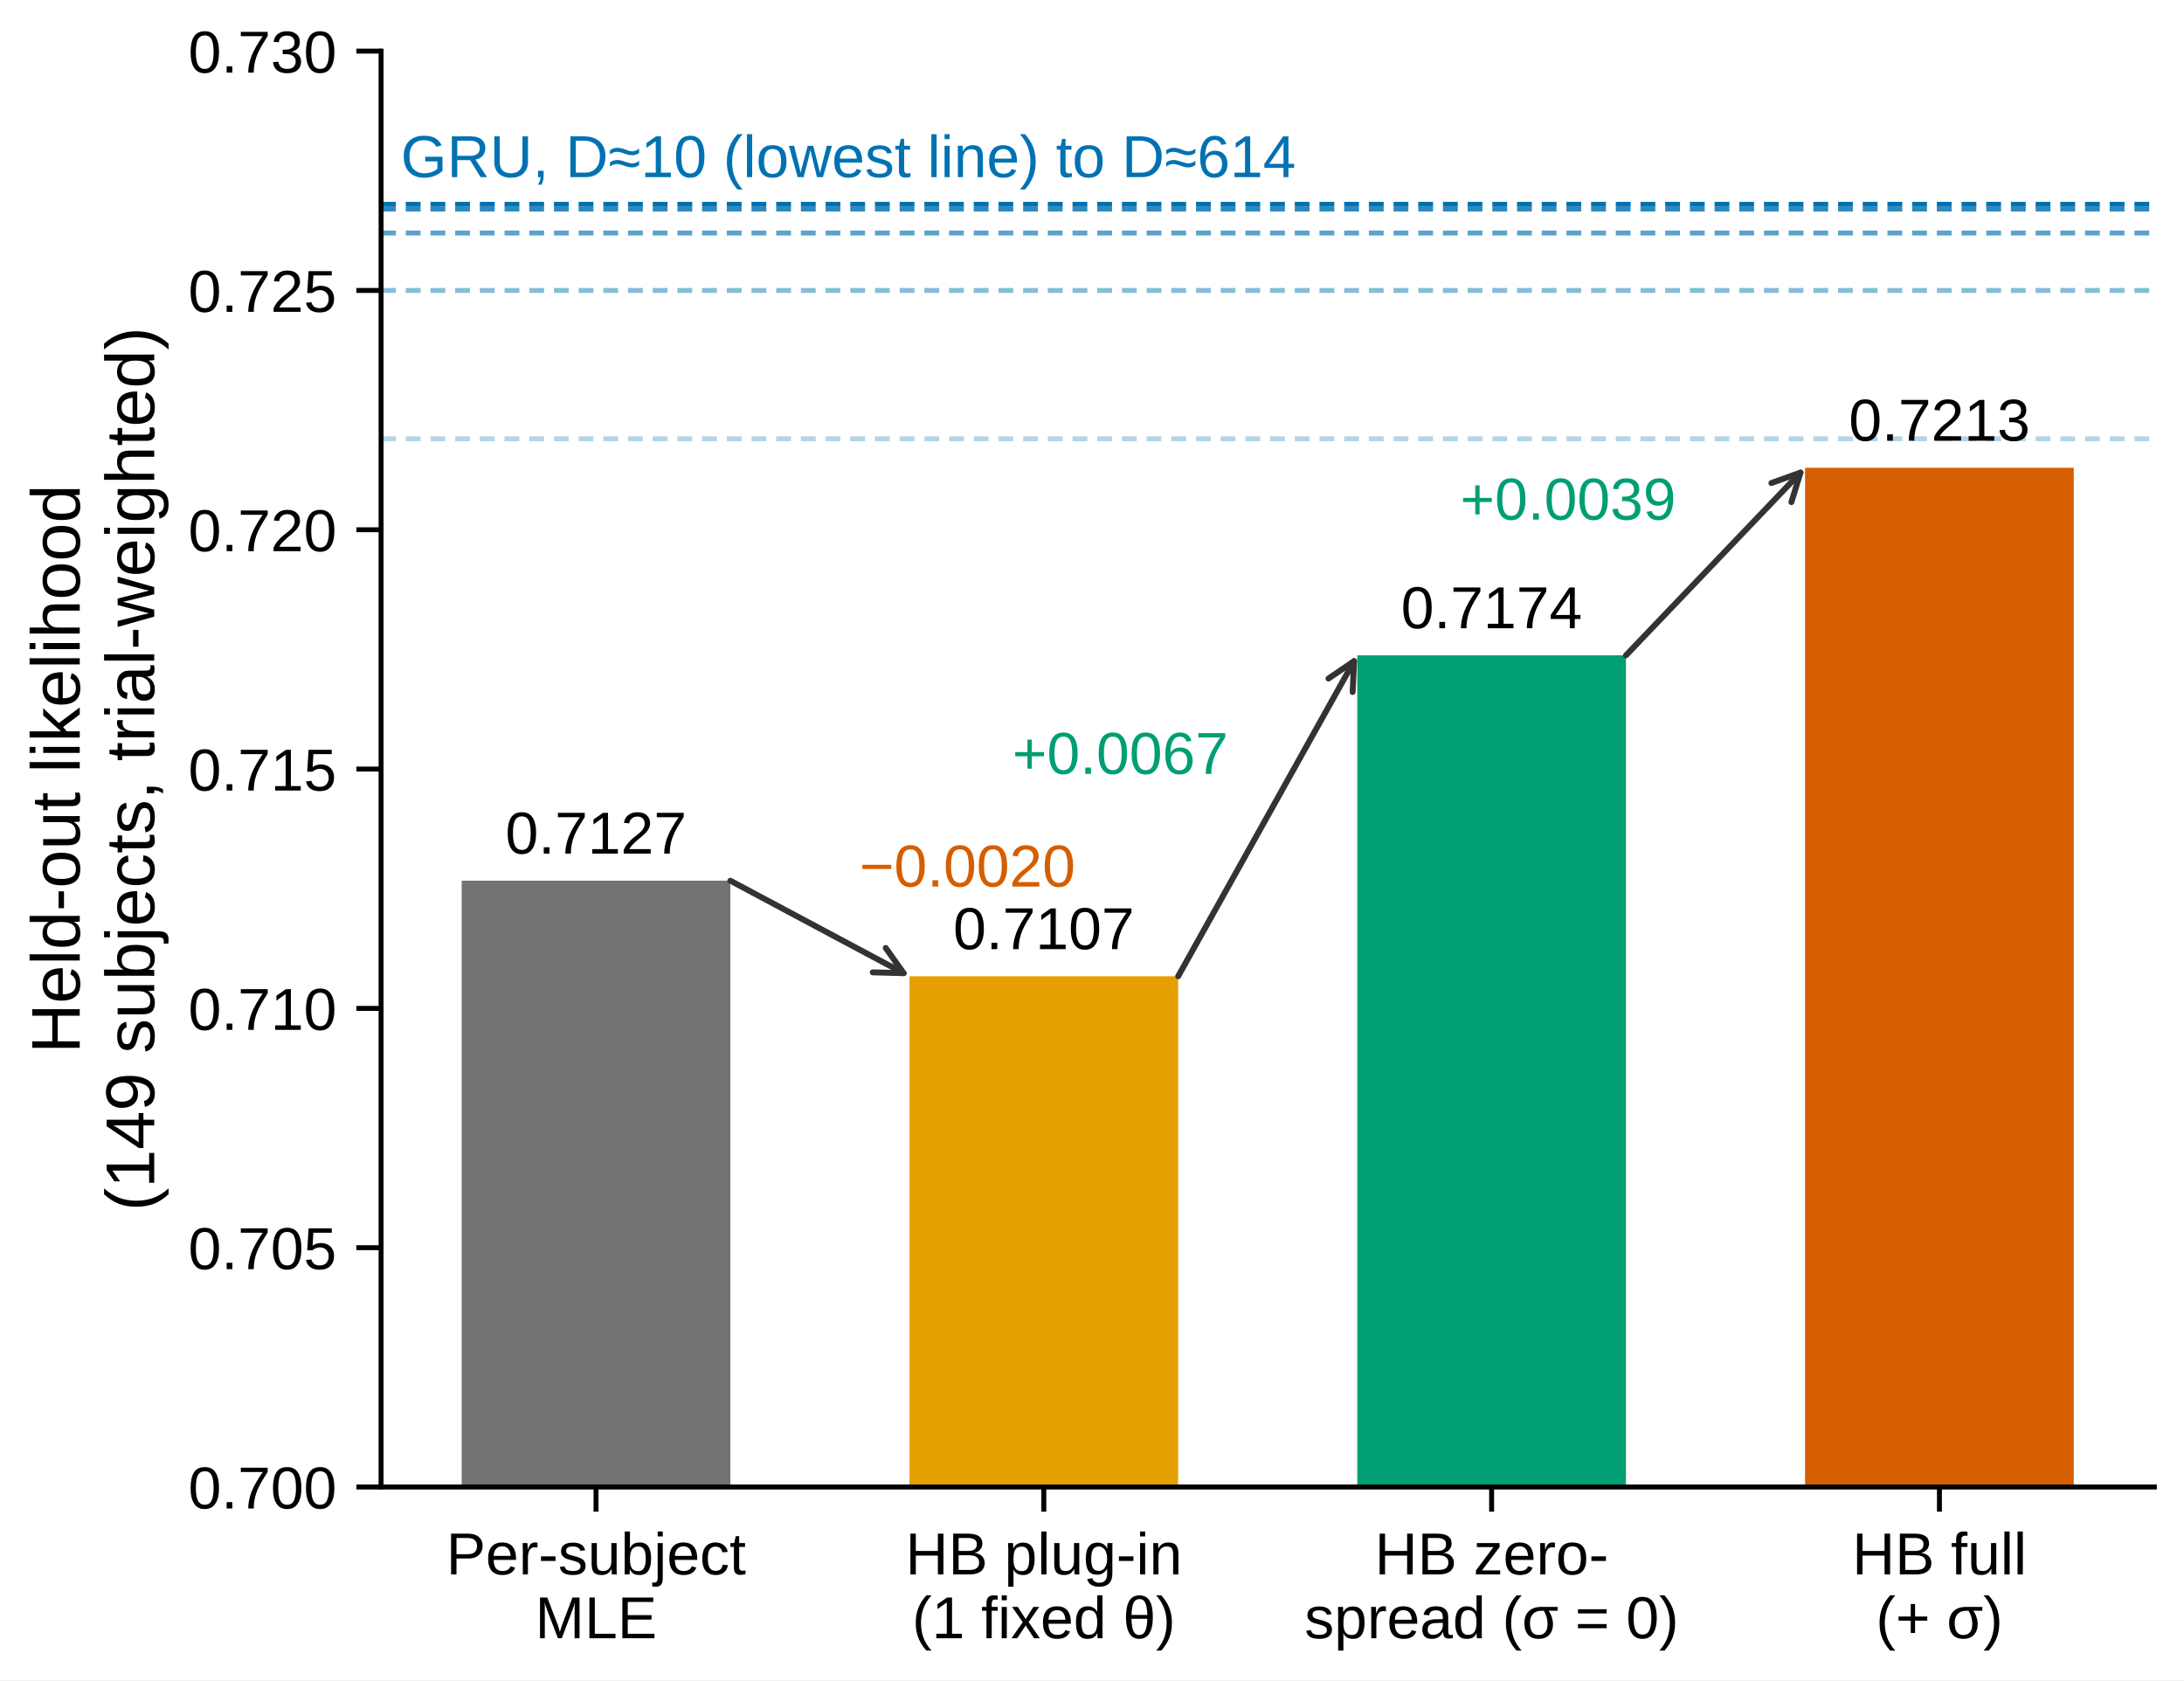
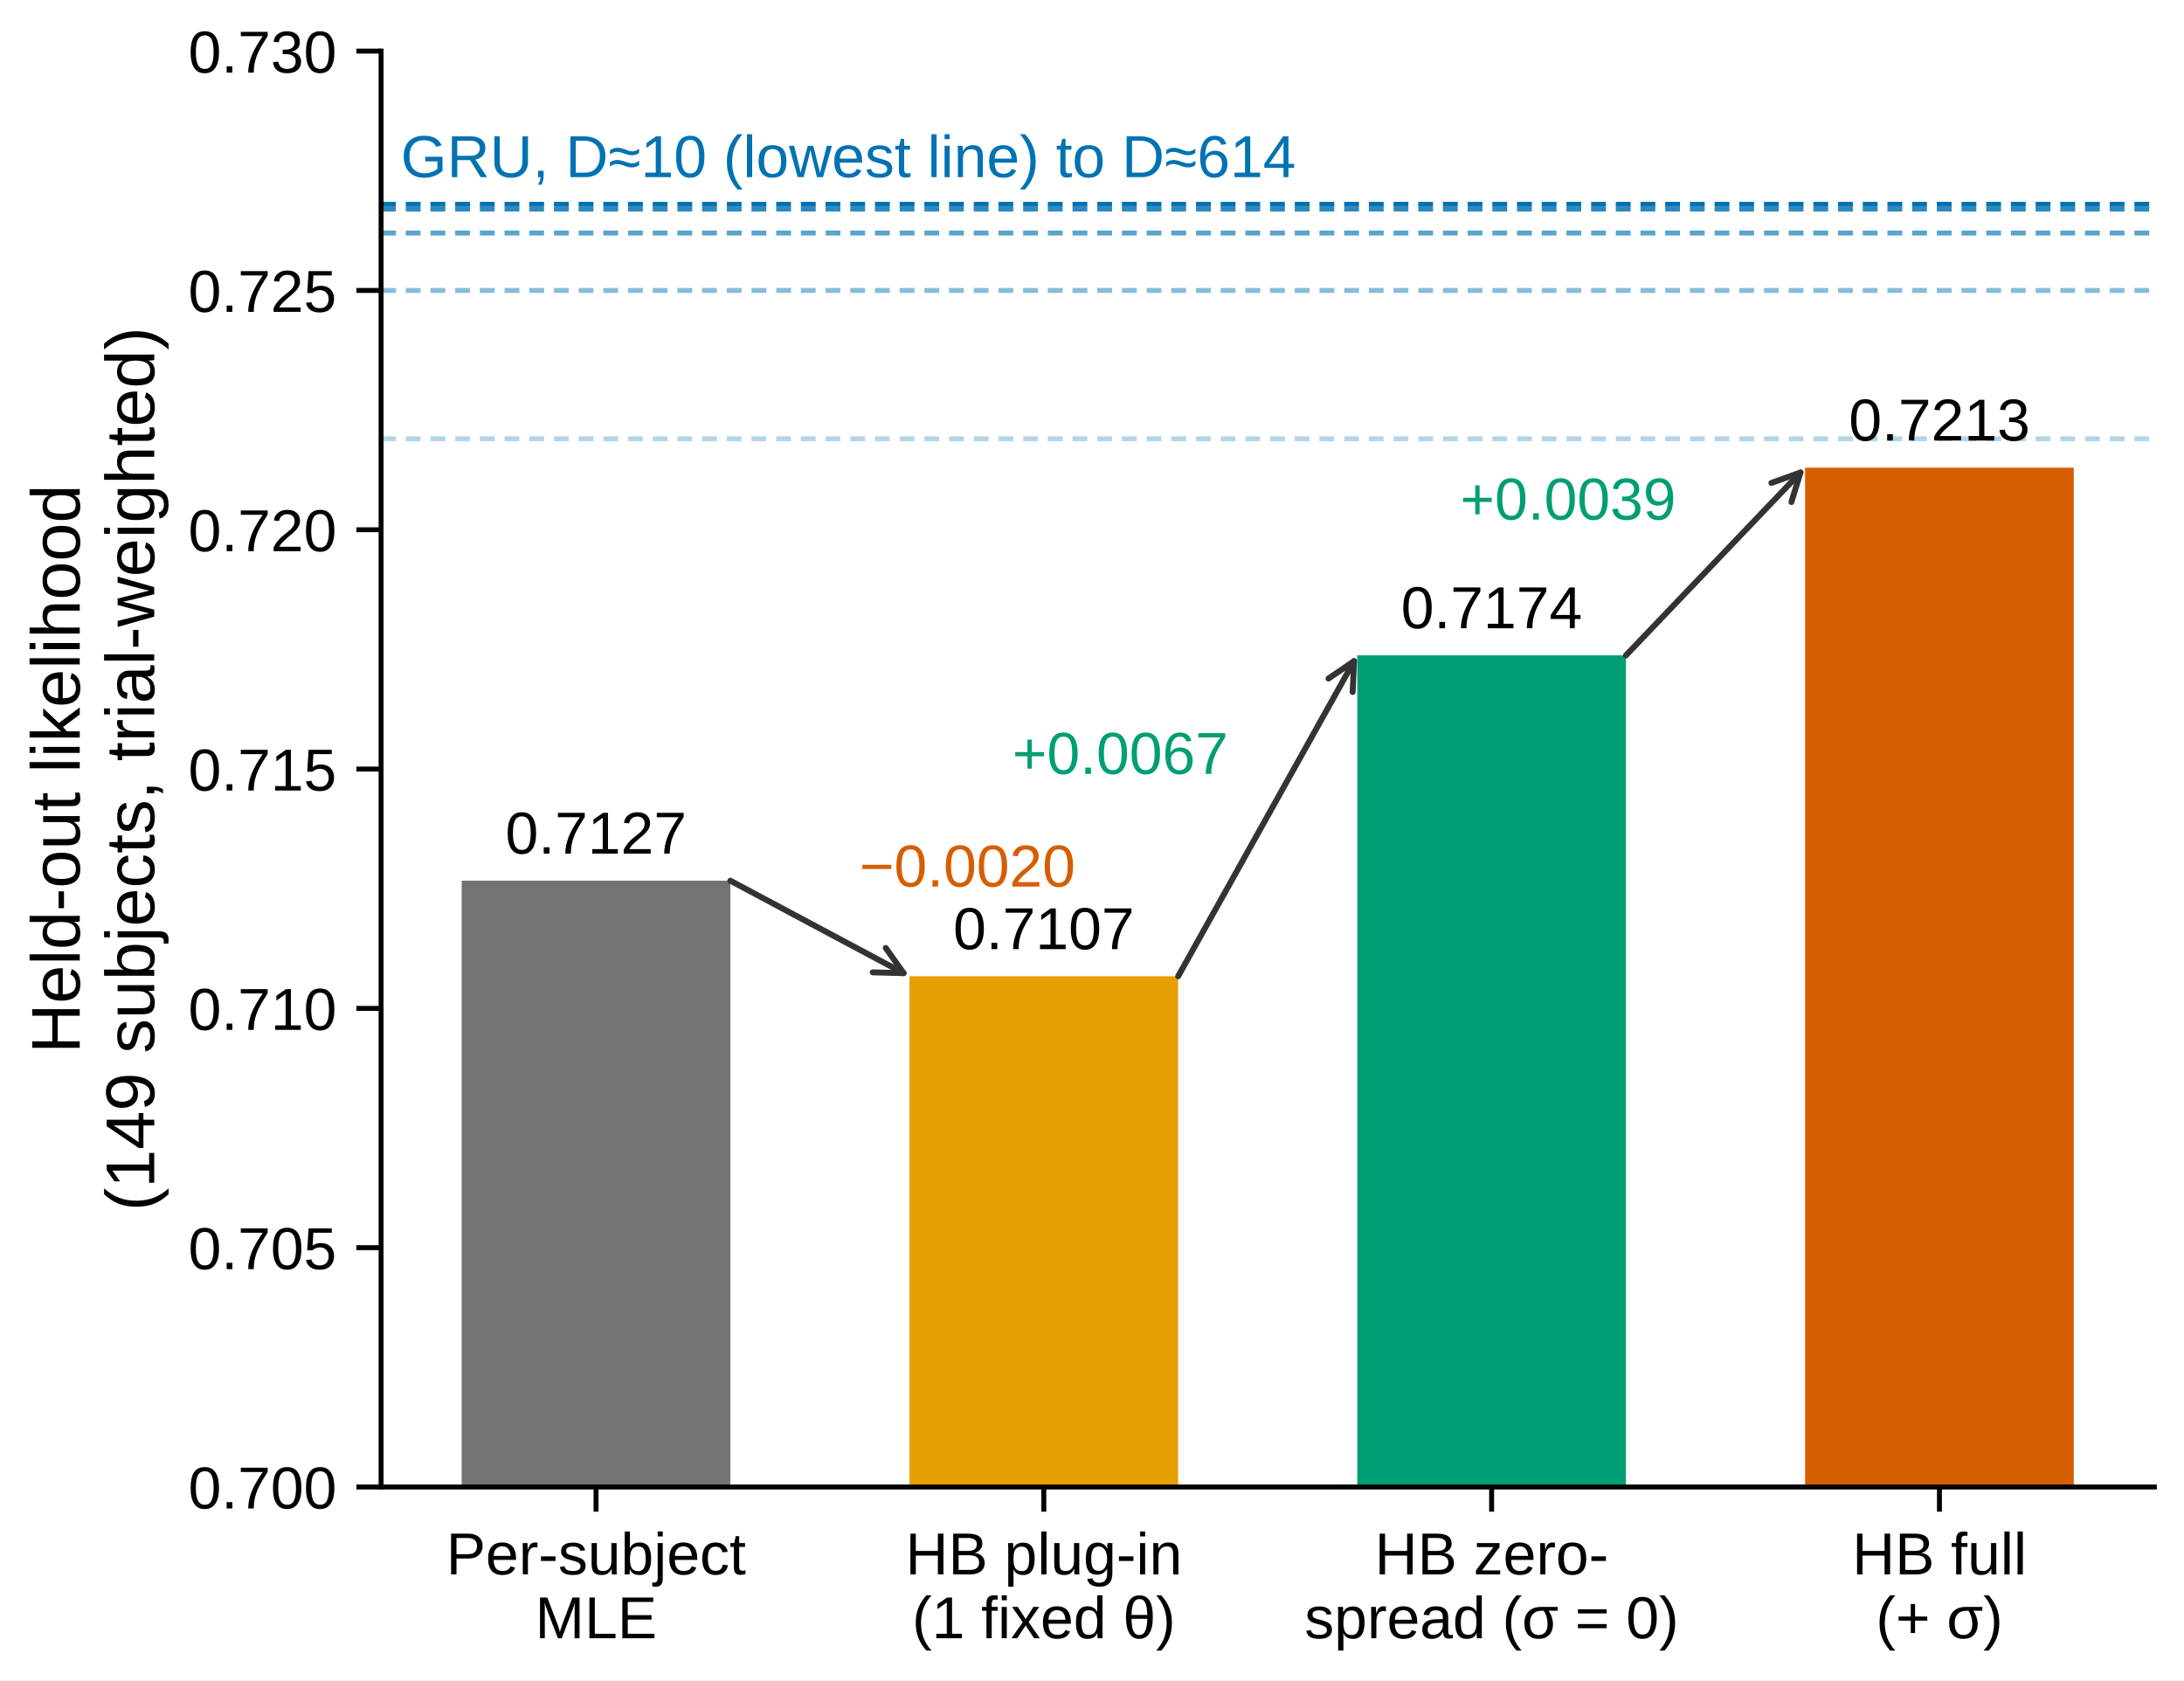
<svg xmlns="http://www.w3.org/2000/svg" xmlns:xlink="http://www.w3.org/1999/xlink" width="221.102pt" height="170.079pt" viewBox="0 0 221.102 170.079" version="1.1">
  <defs>
    <style type="text/css">*{stroke-linejoin: round; stroke-linecap: butt}</style>
  </defs>
  <g id="figure_1">
    <g id="patch_1">
      <path d="M 0 170.079  L 221.102 170.079  L 221.102 0  L 0 0  z " style="fill: #ffffff" />
    </g>
    <g id="axes_1">
      <g id="patch_2">
        <path d="M 38.579 150.523  L 218.102 150.523  L 218.102 5.174  L 38.579 5.174  z " style="fill: #ffffff" />
      </g>
      <g id="line2d_1">
        <path d="M 38.579 44.418  L 218.102 44.418  " clip-path="url(#pb371a2bf0f)" style="fill: none; stroke-dasharray: 1.5,1; stroke-dashoffset: 0; stroke: #0072b2; stroke-opacity: 0.3; stroke-width: 0.5" />
      </g>
      <g id="line2d_2">
        <path d="M 38.579 29.399  L 218.102 29.399  " clip-path="url(#pb371a2bf0f)" style="fill: none; stroke-dasharray: 1.5,1; stroke-dashoffset: 0; stroke: #0072b2; stroke-opacity: 0.475; stroke-width: 0.5" />
      </g>
      <g id="line2d_3">
        <path d="M 38.579 23.585  L 218.102 23.585  " clip-path="url(#pb371a2bf0f)" style="fill: none; stroke-dasharray: 1.5,1; stroke-dashoffset: 0; stroke: #0072b2; stroke-opacity: 0.65; stroke-width: 0.5" />
      </g>
      <g id="line2d_4">
        <path d="M 38.579 21.163  L 218.102 21.163  " clip-path="url(#pb371a2bf0f)" style="fill: none; stroke-dasharray: 1.5,1; stroke-dashoffset: 0; stroke: #0072b2; stroke-opacity: 0.825; stroke-width: 0.5" />
      </g>
      <g id="line2d_5">
        <path d="M 38.579 20.678  L 218.102 20.678  " clip-path="url(#pb371a2bf0f)" style="fill: none; stroke-dasharray: 1.5,1; stroke-dashoffset: 0; stroke: #0072b2; stroke-width: 0.5" />
      </g>
      <g id="patch_3">
        <path d="M 46.739 150.523  L 73.939 150.523  L 73.939 89.151  L 46.739 89.151  z " clip-path="url(#pb371a2bf0f)" style="fill: #737373" />
      </g>
      <g id="patch_4">
        <path d="M 92.073 150.523  L 119.273 150.523  L 119.273 98.825  L 92.073 98.825  z " clip-path="url(#pb371a2bf0f)" style="fill: #e69f00" />
      </g>
      <g id="patch_5">
        <path d="M 137.407 150.523  L 164.608 150.523  L 164.608 66.337  L 137.407 66.337  z " clip-path="url(#pb371a2bf0f)" style="fill: #009e73" />
      </g>
      <g id="patch_6">
-         <path d="M 182.741 150.523  L 209.942 150.523  L 209.942 47.351  L 182.741 47.351  z " clip-path="url(#pb371a2bf0f)" style="fill: #d55e00" />
+         <path d="M 182.741 150.523  L 209.942 150.523  L 209.942 47.341  L 182.741 47.341  z " clip-path="url(#pb371a2bf0f)" style="fill: #d55e00" />
      </g>
      <g id="matplotlib.axis_1">
        <g id="xtick_1">
          <g id="line2d_6">
            <defs>
              <path id="md31456fca1" d="M 0 0  L 0 2.5  " style="stroke: #000000; stroke-width: 0.5" />
            </defs>
            <g>
              <use xlink:href="#md31456fca1" x="60.339" y="150.523" style="stroke: #000000; stroke-width: 0.5" />
            </g>
          </g>
          <g id="text_1">
            <text style="font-size: 6px; font-family: 'Arial', 'Liberation Sans', 'Helvetica', sans-serif" transform="translate(45.16695 159.3707)">Per-subject</text>
            <text style="font-size: 6px; font-family: 'Arial', 'Liberation Sans', 'Helvetica', sans-serif" transform="translate(54.1707 165.8335)">MLE</text>
          </g>
        </g>
        <g id="xtick_2">
          <g id="line2d_7">
            <g>
              <use xlink:href="#md31456fca1" x="105.673" y="150.523" style="stroke: #000000; stroke-width: 0.5" />
            </g>
          </g>
          <g id="text_2">
            <text style="font-size: 6px; font-family: 'Arial', 'Liberation Sans', 'Helvetica', sans-serif" transform="translate(91.66697 159.3707)">HB plug-in</text>
            <text style="font-size: 6px; font-family: 'Arial', 'Liberation Sans', 'Helvetica', sans-serif" transform="translate(92.33541 165.8335)">(1 fixed θ)</text>
          </g>
        </g>
        <g id="xtick_3">
          <g id="line2d_8">
            <g>
              <use xlink:href="#md31456fca1" x="151.007" y="150.523" style="stroke: #000000; stroke-width: 0.5" />
            </g>
          </g>
          <g id="text_3">
            <text style="font-size: 6px; font-family: 'Arial', 'Liberation Sans', 'Helvetica', sans-serif" transform="translate(139.172 159.3707)">HB zero-</text>
            <text style="font-size: 6px; font-family: 'Arial', 'Liberation Sans', 'Helvetica', sans-serif" transform="translate(132.0653 165.8335)">spread (σ = 0)</text>
          </g>
        </g>
        <g id="xtick_4">
          <g id="line2d_9">
            <g>
              <use xlink:href="#md31456fca1" x="196.342" y="150.523" style="stroke: #000000; stroke-width: 0.5" />
            </g>
          </g>
          <g id="text_4">
            <text style="font-size: 6px; font-family: 'Arial', 'Liberation Sans', 'Helvetica', sans-serif" transform="translate(187.5058 159.3707)">HB full</text>
            <text style="font-size: 6px; font-family: 'Arial', 'Liberation Sans', 'Helvetica', sans-serif" transform="translate(189.9067 165.8335)">(+ σ)</text>
          </g>
        </g>
      </g>
      <g id="matplotlib.axis_2">
        <g id="ytick_1">
          <g id="line2d_10">
            <defs>
              <path id="md49a575f19" d="M 0 0  L -2.5 0  " style="stroke: #000000; stroke-width: 0.5" />
            </defs>
            <g>
              <use xlink:href="#md49a575f19" x="38.579" y="150.523" style="stroke: #000000; stroke-width: 0.5" />
            </g>
          </g>
          <g id="text_5">
            <text style="font-size: 6px; font-family: 'Arial', 'Liberation Sans', 'Helvetica', sans-serif; text-anchor: end" x="34.079" y="152.697" transform="rotate(-0 34.07855 152.6967)">0.700</text>
          </g>
        </g>
        <g id="ytick_2">
          <g id="line2d_11">
            <g>
              <use xlink:href="#md49a575f19" x="38.579" y="126.298" style="stroke: #000000; stroke-width: 0.5" />
            </g>
          </g>
          <g id="text_6">
            <text style="font-size: 6px; font-family: 'Arial', 'Liberation Sans', 'Helvetica', sans-serif; text-anchor: end" x="34.079" y="128.472" transform="rotate(-0 34.07855 128.472)">0.705</text>
          </g>
        </g>
        <g id="ytick_3">
          <g id="line2d_12">
            <g>
              <use xlink:href="#md49a575f19" x="38.579" y="102.073" style="stroke: #000000; stroke-width: 0.5" />
            </g>
          </g>
          <g id="text_7">
            <text style="font-size: 6px; font-family: 'Arial', 'Liberation Sans', 'Helvetica', sans-serif; text-anchor: end" x="34.079" y="104.247" transform="rotate(-0 34.07855 104.2472)">0.710</text>
          </g>
        </g>
        <g id="ytick_4">
          <g id="line2d_13">
            <g>
              <use xlink:href="#md49a575f19" x="38.579" y="77.848" style="stroke: #000000; stroke-width: 0.5" />
            </g>
          </g>
          <g id="text_8">
            <text style="font-size: 6px; font-family: 'Arial', 'Liberation Sans', 'Helvetica', sans-serif; text-anchor: end" x="34.079" y="80.023" transform="rotate(-0 34.07855 80.02253)">0.715</text>
          </g>
        </g>
        <g id="ytick_5">
          <g id="line2d_14">
            <g>
              <use xlink:href="#md49a575f19" x="38.579" y="53.624" style="stroke: #000000; stroke-width: 0.5" />
            </g>
          </g>
          <g id="text_9">
            <text style="font-size: 6px; font-family: 'Arial', 'Liberation Sans', 'Helvetica', sans-serif; text-anchor: end" x="34.079" y="55.798" transform="rotate(-0 34.07855 55.79781)">0.720</text>
          </g>
        </g>
        <g id="ytick_6">
          <g id="line2d_15">
            <g>
              <use xlink:href="#md49a575f19" x="38.579" y="29.399" style="stroke: #000000; stroke-width: 0.5" />
            </g>
          </g>
          <g id="text_10">
            <text style="font-size: 6px; font-family: 'Arial', 'Liberation Sans', 'Helvetica', sans-serif; text-anchor: end" x="34.079" y="31.573" transform="rotate(-0 34.07855 31.57308)">0.725</text>
          </g>
        </g>
        <g id="ytick_7">
          <g id="line2d_16">
            <g>
              <use xlink:href="#md49a575f19" x="38.579" y="5.174" style="stroke: #000000; stroke-width: 0.5" />
            </g>
          </g>
          <g id="text_11">
            <text style="font-size: 6px; font-family: 'Arial', 'Liberation Sans', 'Helvetica', sans-serif; text-anchor: end" x="34.079" y="7.348" transform="rotate(-0 34.07855 7.348365)">0.730</text>
          </g>
        </g>
        <g id="text_12">
          <text style="font-size: 7px; font-family: 'Arial', 'Liberation Sans', 'Helvetica', sans-serif" transform="translate(8.073052 106.6414) rotate(-90)">Held-out likelihood</text>
          <text style="font-size: 7px; font-family: 'Arial', 'Liberation Sans', 'Helvetica', sans-serif" transform="translate(15.61293 122.5883) rotate(-90)">(149 subjects, trial-weighted)</text>
        </g>
      </g>
      <g id="patch_7">
        <path d="M 38.579 150.523  L 38.579 5.174  " style="fill: none; stroke: #000000; stroke-width: 0.5; stroke-linejoin: miter; stroke-linecap: square" />
      </g>
      <g id="patch_8">
        <path d="M 38.579 150.523  L 218.102 150.523  " style="fill: none; stroke: #000000; stroke-width: 0.5; stroke-linejoin: miter; stroke-linecap: square" />
      </g>
      <g id="text_13">
        <text style="font-size: 6px; font-family: 'Arial', 'Liberation Sans', 'Helvetica', sans-serif; text-anchor: middle" x="60.339" y="86.406" transform="rotate(-0 60.33899 86.40602)">0.7127</text>
      </g>
      <g id="text_14">
        <text style="font-size: 6px; font-family: 'Arial', 'Liberation Sans', 'Helvetica', sans-serif; text-anchor: middle" x="105.673" y="96.08" transform="rotate(-0 105.6732 96.07998)">0.7107</text>
      </g>
      <g id="text_15">
        <text style="font-size: 6px; font-family: 'Arial', 'Liberation Sans', 'Helvetica', sans-serif; text-anchor: middle" x="151.007" y="63.592" transform="rotate(-0 151.0075 63.59231)">0.7174</text>
      </g>
      <g id="text_16">
-         <text style="font-size: 6px; font-family: 'Arial', 'Liberation Sans', 'Helvetica', sans-serif; text-anchor: middle" x="196.342" y="44.606" transform="rotate(-0 196.3417 44.60649)">0.7213</text>
+         <text style="font-size: 6px; font-family: 'Arial', 'Liberation Sans', 'Helvetica', sans-serif; text-anchor: middle" x="196.342" y="44.596" transform="rotate(-0 196.3417 44.59596)">0.7213</text>
      </g>
      <g id="patch_9">
        <path d="M 73.939 89.151  Q 83.006 93.988 91.481 98.509  " style="fill: none; stroke: #333333; stroke-width: 0.6; stroke-linecap: round" />
        <path d="M 89.67 95.956  L 91.481 98.509  L 88.352 98.427  " style="fill: none; stroke: #333333; stroke-width: 0.6; stroke-linecap: round" />
      </g>
      <g id="text_17">
        <text style="font-size: 6px; font-family: 'Arial', 'Liberation Sans', 'Helvetica', sans-serif; text-anchor: start; fill: #d55e00" x="87.006" y="89.743" transform="rotate(-0 87.0061 89.743)">−0.0020</text>
      </g>
      <g id="patch_10">
        <path d="M 119.273 98.825  Q 128.34 82.581 137.08 66.923  " style="fill: none; stroke: #333333; stroke-width: 0.6; stroke-linecap: round" />
        <path d="M 134.493 68.686  L 137.08 66.923  L 136.938 70.05  " style="fill: none; stroke: #333333; stroke-width: 0.6; stroke-linecap: round" />
      </g>
      <g id="text_18">
        <text style="font-size: 6px; font-family: 'Arial', 'Liberation Sans', 'Helvetica', sans-serif; text-anchor: end; fill: #009e73" x="124.34" y="78.336" transform="rotate(-0 124.3403 78.33615)">+0.0067</text>
      </g>
      <g id="patch_11">
-         <path d="M 164.608 66.337  Q 173.675 56.844 182.278 47.837  " style="fill: none; stroke: #333333; stroke-width: 0.6; stroke-linecap: round" />
-         <path d="M 179.332 48.894  L 182.278 47.837  L 181.357 50.828  " style="fill: none; stroke: #333333; stroke-width: 0.6; stroke-linecap: round" />
+         <path d="M 164.608 66.337  Q 173.675 56.839 182.278 47.826  " style="fill: none; stroke: #333333; stroke-width: 0.6; stroke-linecap: round" />
+         <path d="M 179.332 48.885  L 182.278 47.826  L 181.358 50.818  " style="fill: none; stroke: #333333; stroke-width: 0.6; stroke-linecap: round" />
      </g>
      <g id="text_19">
-         <text style="font-size: 6px; font-family: 'Arial', 'Liberation Sans', 'Helvetica', sans-serif; text-anchor: end; fill: #009e73" x="169.675" y="52.599" transform="rotate(-0 169.6746 52.5994)">+0.0039</text>
+         <text style="font-size: 6px; font-family: 'Arial', 'Liberation Sans', 'Helvetica', sans-serif; text-anchor: end; fill: #009e73" x="169.675" y="52.594" transform="rotate(-0 169.6746 52.59414)">+0.0039</text>
      </g>
      <g id="text_20">
        <text style="font-size: 6px; font-family: 'Arial', 'Liberation Sans', 'Helvetica', sans-serif; text-anchor: start; fill: #0072b2" x="40.579" y="17.933" transform="rotate(-0 40.57855 17.93312)">GRU, D≈10 (lowest line) to D≈614</text>
      </g>
    </g>
  </g>
  <defs>
    <clipPath id="pb371a2bf0f">
      <rect x="38.579" y="5.174" width="179.524" height="145.348" />
    </clipPath>
  </defs>
</svg>
